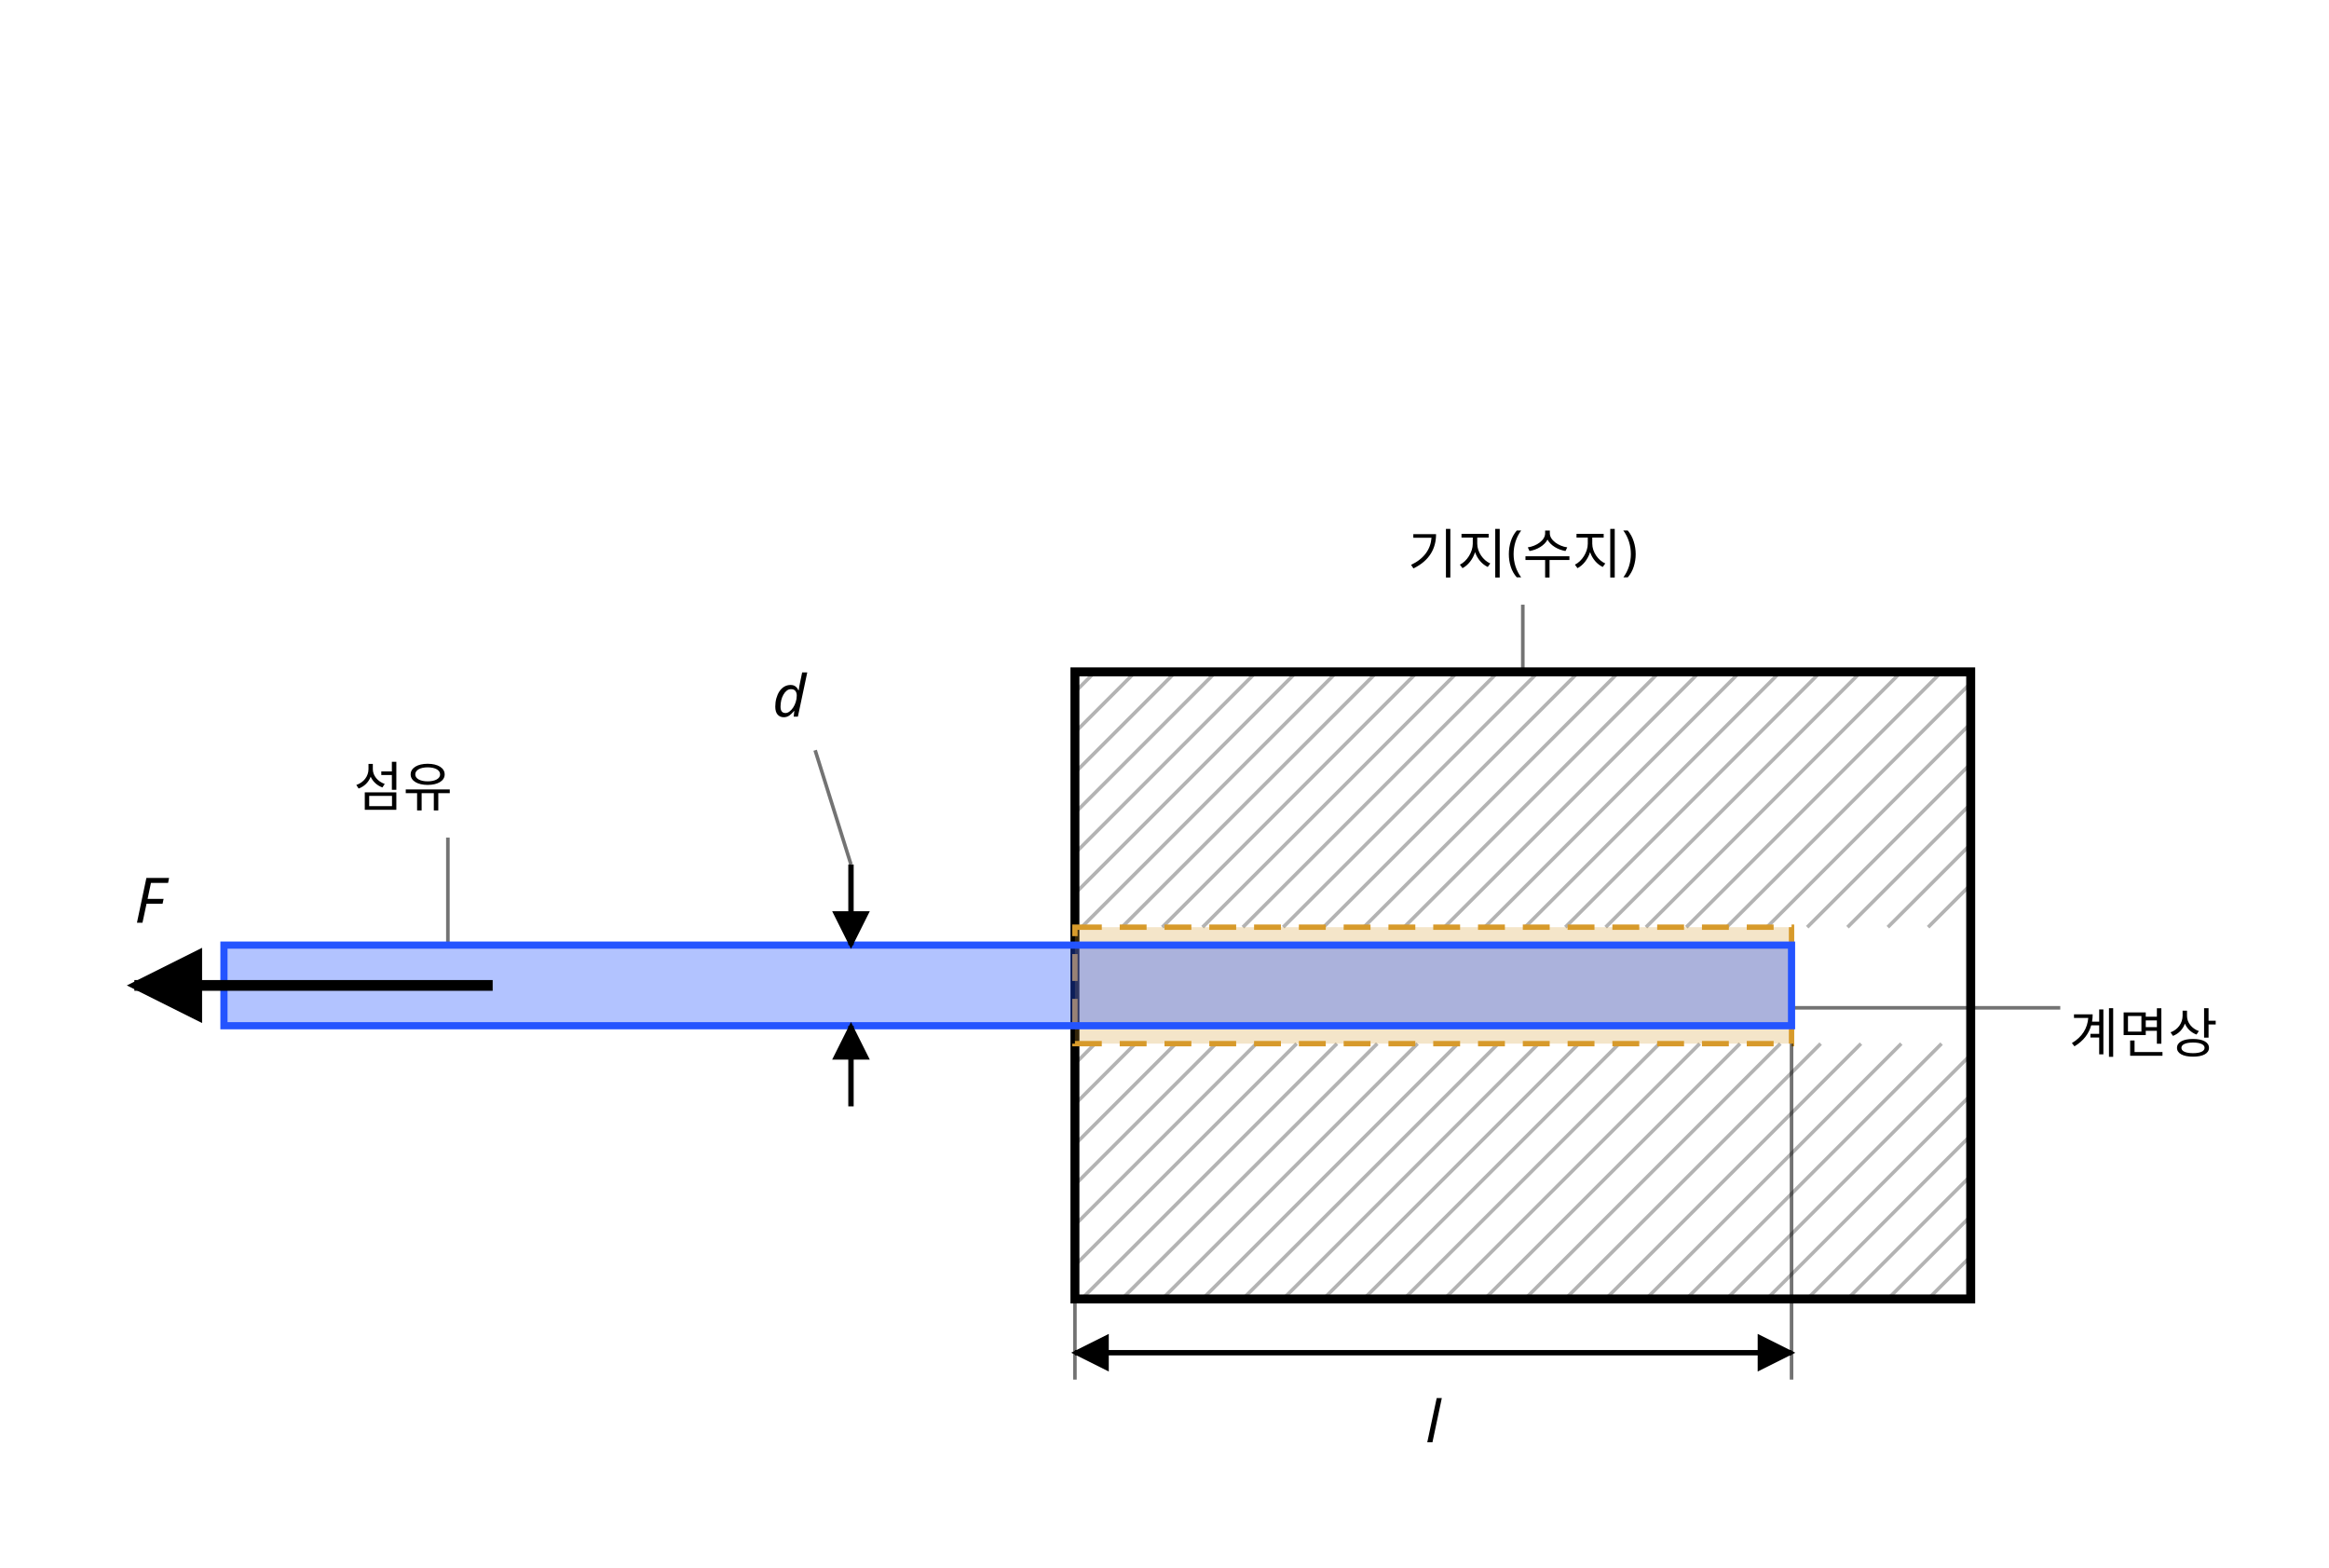
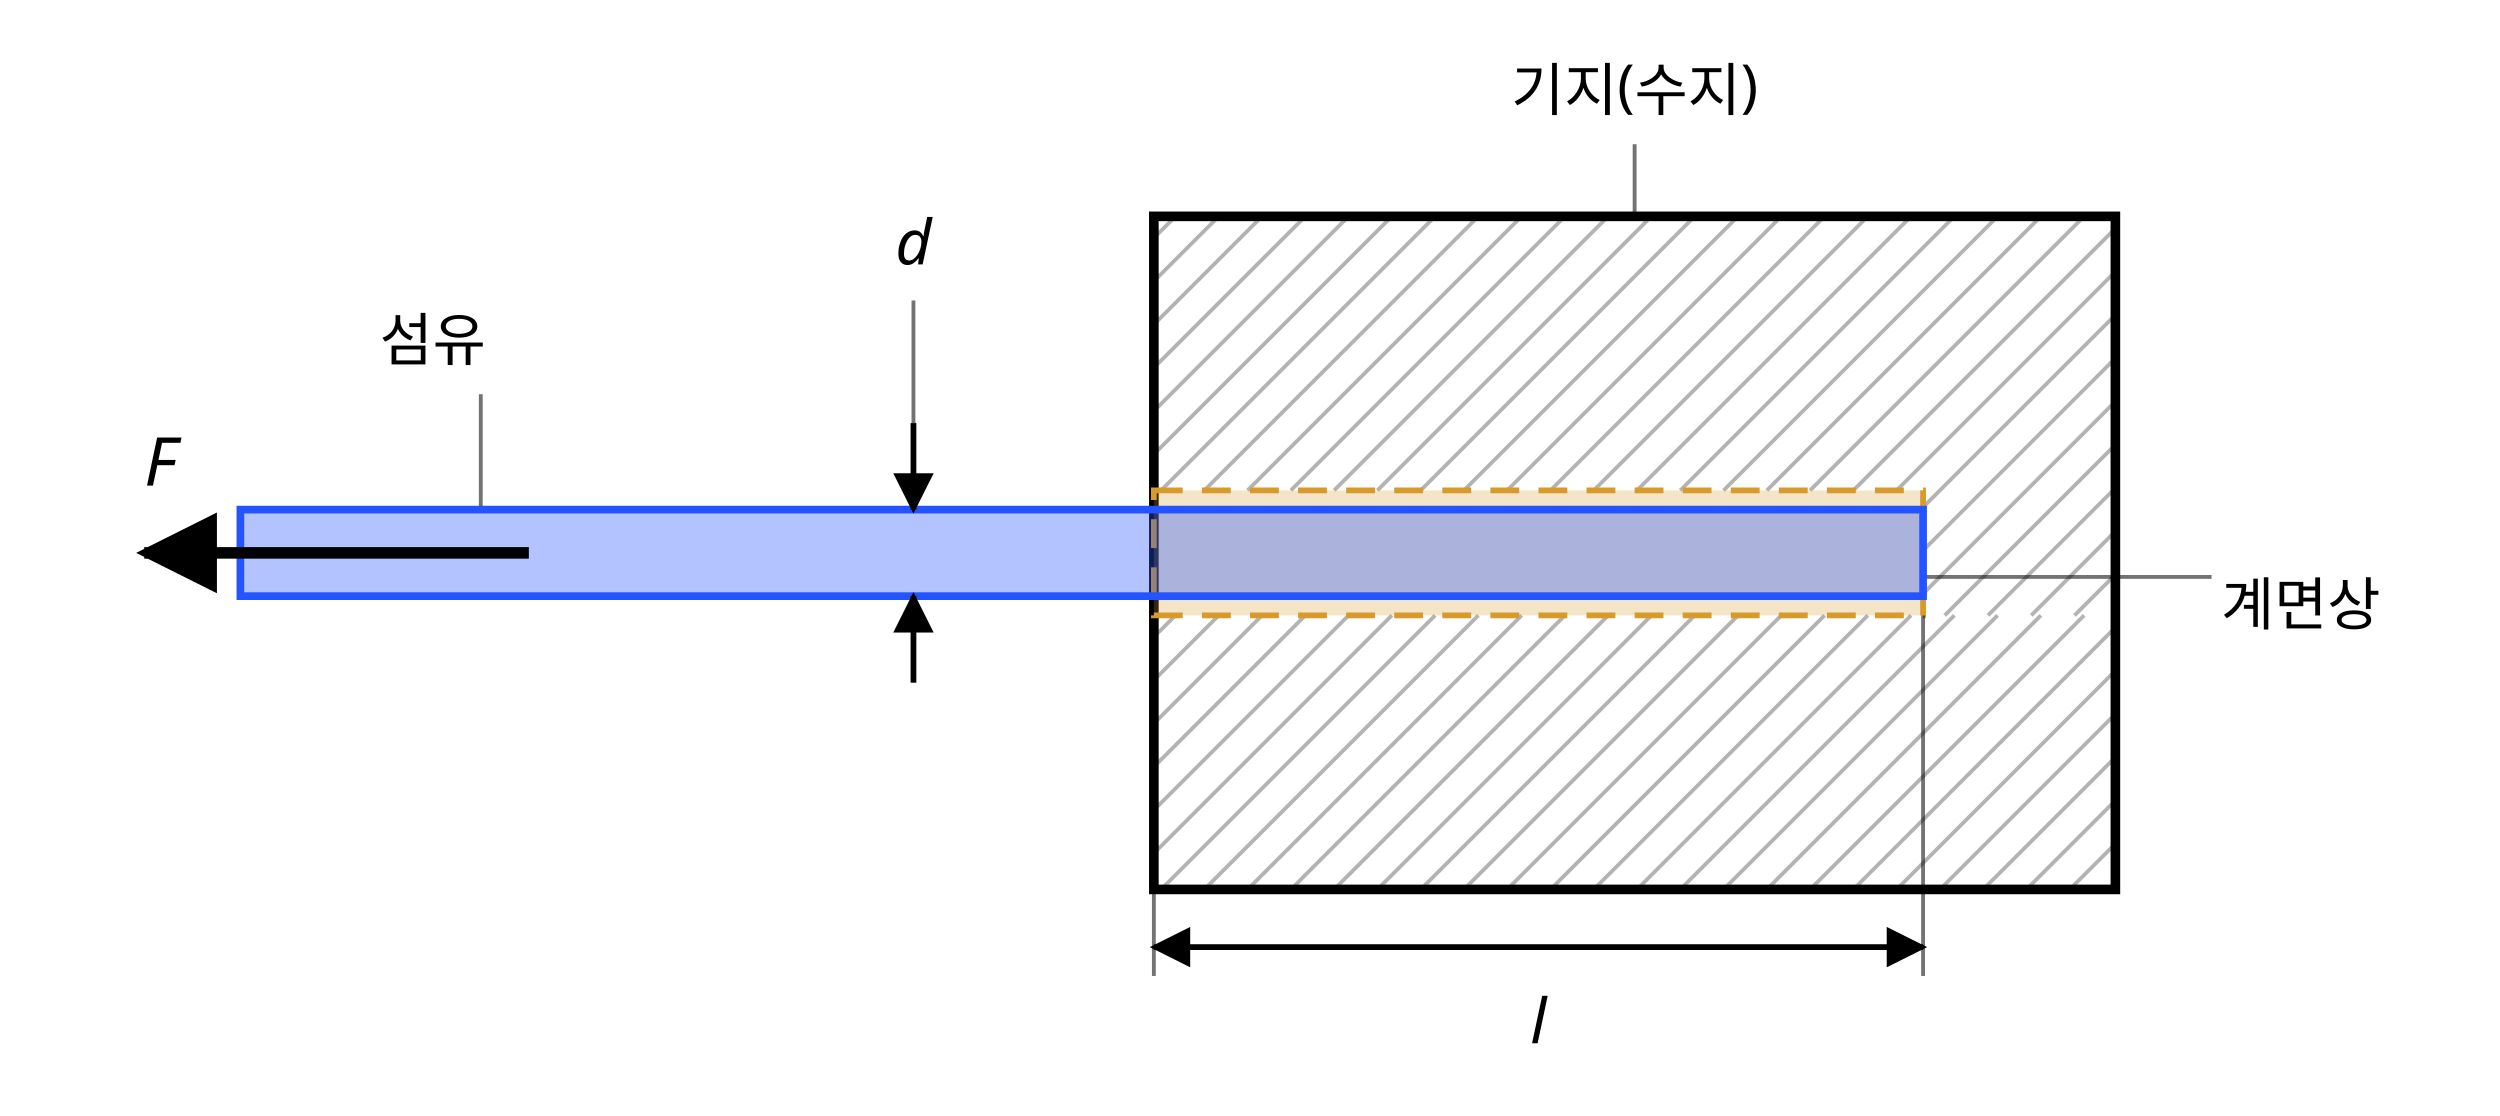
- <svg xmlns="http://www.w3.org/2000/svg" class="si si-illus" viewBox="0 0 520 350" style="max-width:520px;color:var(--si-ink,var(--text,#1f2328))" role="img" aria-labelledby="fiber-matrix-interface-t" font-family="'Pretendard','Noto Sans KR','Apple SD Gothic Neo',sans-serif" font-size="13" fill="currentColor">
+ <svg xmlns="http://www.w3.org/2000/svg" class="si si-illus" viewBox="0 0 520 232" style="max-width:520px;color:var(--si-ink,var(--text,#1f2328))" role="img" aria-labelledby="fiber-matrix-interface-t" font-family="'Pretendard','Noto Sans KR','Apple SD Gothic Neo',sans-serif" font-size="13" fill="currentColor">
  <defs>
    <marker id="fiber-matrix-interface-ar" viewBox="0 0 10 10" refX="9" refY="5" markerWidth="7" markerHeight="7" orient="auto-start-reverse">
      <path d="M0,0L10,5L0,10z" style="fill:currentColor" />
    </marker>
  </defs>
-   <line x1="190" y1="193" x2="182" y2="167.5" class="si-leader" style="stroke:currentColor" stroke-opacity="0.55" stroke-width="0.8" />
-   <line x1="100" y1="211" x2="100" y2="187" class="si-leader" style="stroke:currentColor" stroke-opacity="0.55" stroke-width="0.8" />
-   <line x1="340" y1="150" x2="340" y2="135" class="si-leader" style="stroke:currentColor" stroke-opacity="0.55" stroke-width="0.8" />
-   <line x1="400" y1="225" x2="460" y2="225" class="si-leader" style="stroke:currentColor" stroke-opacity="0.55" stroke-width="0.8" />
-   <rect x="240" y="150" width="200" height="140" style="stroke:currentColor;fill:none" stroke-width="2" />
-   <line x1="240" y1="154.5" x2="244.5" y2="150" style="stroke:currentColor;fill:none" stroke-width="0.8" opacity="0.3" />
-   <line x1="240" y1="163.5" x2="253.5" y2="150" style="stroke:currentColor;fill:none" stroke-width="0.8" opacity="0.3" />
-   <line x1="240" y1="172.5" x2="262.5" y2="150" style="stroke:currentColor;fill:none" stroke-width="0.8" opacity="0.3" />
-   <line x1="240" y1="181.5" x2="271.5" y2="150" style="stroke:currentColor;fill:none" stroke-width="0.8" opacity="0.3" />
-   <line x1="240" y1="190.5" x2="280.5" y2="150" style="stroke:currentColor;fill:none" stroke-width="0.8" opacity="0.3" />
-   <line x1="240" y1="199.5" x2="289.5" y2="150" style="stroke:currentColor;fill:none" stroke-width="0.8" opacity="0.3" />
-   <line x1="241.5" y1="207" x2="298.5" y2="150" style="stroke:currentColor;fill:none" stroke-width="0.8" opacity="0.3" />
-   <line x1="250.5" y1="207" x2="307.5" y2="150" style="stroke:currentColor;fill:none" stroke-width="0.8" opacity="0.3" />
-   <line x1="259.5" y1="207" x2="316.5" y2="150" style="stroke:currentColor;fill:none" stroke-width="0.8" opacity="0.3" />
-   <line x1="268.5" y1="207" x2="325.5" y2="150" style="stroke:currentColor;fill:none" stroke-width="0.8" opacity="0.3" />
-   <line x1="277.5" y1="207" x2="334.5" y2="150" style="stroke:currentColor;fill:none" stroke-width="0.8" opacity="0.3" />
-   <line x1="286.5" y1="207" x2="343.5" y2="150" style="stroke:currentColor;fill:none" stroke-width="0.8" opacity="0.3" />
-   <line x1="295.5" y1="207" x2="352.5" y2="150" style="stroke:currentColor;fill:none" stroke-width="0.8" opacity="0.3" />
-   <line x1="304.5" y1="207" x2="361.5" y2="150" style="stroke:currentColor;fill:none" stroke-width="0.8" opacity="0.3" />
-   <line x1="313.5" y1="207" x2="370.5" y2="150" style="stroke:currentColor;fill:none" stroke-width="0.8" opacity="0.3" />
-   <line x1="322.5" y1="207" x2="379.5" y2="150" style="stroke:currentColor;fill:none" stroke-width="0.8" opacity="0.3" />
-   <line x1="331.5" y1="207" x2="388.5" y2="150" style="stroke:currentColor;fill:none" stroke-width="0.8" opacity="0.3" />
-   <line x1="340.5" y1="207" x2="397.5" y2="150" style="stroke:currentColor;fill:none" stroke-width="0.8" opacity="0.3" />
-   <line x1="349.5" y1="207" x2="406.5" y2="150" style="stroke:currentColor;fill:none" stroke-width="0.8" opacity="0.3" />
-   <line x1="358.5" y1="207" x2="415.5" y2="150" style="stroke:currentColor;fill:none" stroke-width="0.8" opacity="0.3" />
-   <line x1="367.5" y1="207" x2="424.5" y2="150" style="stroke:currentColor;fill:none" stroke-width="0.8" opacity="0.3" />
-   <line x1="376.5" y1="207" x2="433.5" y2="150" style="stroke:currentColor;fill:none" stroke-width="0.8" opacity="0.3" />
-   <line x1="385.5" y1="207" x2="440" y2="152.5" style="stroke:currentColor;fill:none" stroke-width="0.8" opacity="0.3" />
-   <line x1="394.5" y1="207" x2="440" y2="161.5" style="stroke:currentColor;fill:none" stroke-width="0.8" opacity="0.3" />
-   <line x1="403.5" y1="207" x2="440" y2="170.5" style="stroke:currentColor;fill:none" stroke-width="0.8" opacity="0.3" />
-   <line x1="412.5" y1="207" x2="440" y2="179.5" style="stroke:currentColor;fill:none" stroke-width="0.8" opacity="0.3" />
-   <line x1="421.5" y1="207" x2="440" y2="188.5" style="stroke:currentColor;fill:none" stroke-width="0.8" opacity="0.3" />
-   <line x1="430.5" y1="207" x2="440" y2="197.5" style="stroke:currentColor;fill:none" stroke-width="0.8" opacity="0.3" />
-   <line x1="240" y1="237.5" x2="244.5" y2="233" style="stroke:currentColor;fill:none" stroke-width="0.8" opacity="0.3" />
-   <line x1="240" y1="246.5" x2="253.5" y2="233" style="stroke:currentColor;fill:none" stroke-width="0.8" opacity="0.3" />
-   <line x1="240" y1="255.5" x2="262.5" y2="233" style="stroke:currentColor;fill:none" stroke-width="0.8" opacity="0.3" />
-   <line x1="240" y1="264.5" x2="271.5" y2="233" style="stroke:currentColor;fill:none" stroke-width="0.8" opacity="0.3" />
-   <line x1="240" y1="273.5" x2="280.5" y2="233" style="stroke:currentColor;fill:none" stroke-width="0.8" opacity="0.3" />
-   <line x1="240" y1="282.5" x2="289.5" y2="233" style="stroke:currentColor;fill:none" stroke-width="0.8" opacity="0.3" />
-   <line x1="241.5" y1="290" x2="298.5" y2="233" style="stroke:currentColor;fill:none" stroke-width="0.8" opacity="0.3" />
-   <line x1="250.5" y1="290" x2="307.5" y2="233" style="stroke:currentColor;fill:none" stroke-width="0.8" opacity="0.3" />
-   <line x1="259.5" y1="290" x2="316.5" y2="233" style="stroke:currentColor;fill:none" stroke-width="0.8" opacity="0.3" />
-   <line x1="268.5" y1="290" x2="325.5" y2="233" style="stroke:currentColor;fill:none" stroke-width="0.8" opacity="0.3" />
-   <line x1="277.5" y1="290" x2="334.5" y2="233" style="stroke:currentColor;fill:none" stroke-width="0.8" opacity="0.3" />
-   <line x1="286.5" y1="290" x2="343.5" y2="233" style="stroke:currentColor;fill:none" stroke-width="0.8" opacity="0.3" />
-   <line x1="295.5" y1="290" x2="352.5" y2="233" style="stroke:currentColor;fill:none" stroke-width="0.8" opacity="0.3" />
-   <line x1="304.5" y1="290" x2="361.5" y2="233" style="stroke:currentColor;fill:none" stroke-width="0.8" opacity="0.3" />
-   <line x1="313.5" y1="290" x2="370.5" y2="233" style="stroke:currentColor;fill:none" stroke-width="0.8" opacity="0.3" />
-   <line x1="322.5" y1="290" x2="379.5" y2="233" style="stroke:currentColor;fill:none" stroke-width="0.8" opacity="0.3" />
-   <line x1="331.5" y1="290" x2="388.5" y2="233" style="stroke:currentColor;fill:none" stroke-width="0.8" opacity="0.3" />
-   <line x1="340.5" y1="290" x2="397.5" y2="233" style="stroke:currentColor;fill:none" stroke-width="0.8" opacity="0.3" />
-   <line x1="349.5" y1="290" x2="406.5" y2="233" style="stroke:currentColor;fill:none" stroke-width="0.8" opacity="0.3" />
-   <line x1="358.5" y1="290" x2="415.5" y2="233" style="stroke:currentColor;fill:none" stroke-width="0.8" opacity="0.3" />
-   <line x1="367.5" y1="290" x2="424.5" y2="233" style="stroke:currentColor;fill:none" stroke-width="0.8" opacity="0.3" />
-   <line x1="376.5" y1="290" x2="433.5" y2="233" style="stroke:currentColor;fill:none" stroke-width="0.8" opacity="0.3" />
-   <line x1="385.5" y1="290" x2="440" y2="235.5" style="stroke:currentColor;fill:none" stroke-width="0.8" opacity="0.3" />
-   <line x1="394.5" y1="290" x2="440" y2="244.5" style="stroke:currentColor;fill:none" stroke-width="0.8" opacity="0.3" />
-   <line x1="403.5" y1="290" x2="440" y2="253.5" style="stroke:currentColor;fill:none" stroke-width="0.8" opacity="0.3" />
-   <line x1="412.5" y1="290" x2="440" y2="262.5" style="stroke:currentColor;fill:none" stroke-width="0.8" opacity="0.3" />
-   <line x1="421.5" y1="290" x2="440" y2="271.5" style="stroke:currentColor;fill:none" stroke-width="0.8" opacity="0.3" />
-   <line x1="430.5" y1="290" x2="440" y2="280.5" style="stroke:currentColor;fill:none" stroke-width="0.8" opacity="0.3" />
-   <rect x="240" y="207" width="160" height="26" style="stroke:var(--si-amber-s,#d79a2b);fill:var(--si-amber-s,#d79a2b)" stroke-width="1.2" stroke-dasharray="6 4" fill-opacity="0.25" />
-   <rect x="50" y="211" width="350" height="18" style="stroke:var(--si-accent,#2454ff);fill:var(--si-accent,#2454ff)" stroke-width="1.6" fill-opacity="0.35" />
-   <line x1="110" y1="220" x2="30" y2="220" style="stroke:currentColor;fill:none" stroke-width="2.4" marker-end="url(#fiber-matrix-interface-ar)" />
-   <text x="30" y="206" font-size="14" font-style="italic">F</text>
-   <line x1="190" y1="193" x2="190" y2="211" style="stroke:currentColor;fill:none" stroke-width="1.2" marker-end="url(#fiber-matrix-interface-ar)" />
-   <line x1="190" y1="247" x2="190" y2="229" style="stroke:currentColor;fill:none" stroke-width="1.2" marker-end="url(#fiber-matrix-interface-ar)" />
-   <text x="180" y="160" text-anchor="end" font-style="italic">d</text>
-   <line x1="240" y1="290" x2="240" y2="308" style="stroke:currentColor;fill:none" stroke-width="0.8" opacity="0.55" />
-   <line x1="400" y1="233" x2="400" y2="308" style="stroke:currentColor;fill:none" stroke-width="0.8" opacity="0.55" />
-   <line x1="240" y1="302" x2="400" y2="302" style="stroke:currentColor;fill:none" stroke-width="1.2" marker-end="url(#fiber-matrix-interface-ar)" marker-start="url(#fiber-matrix-interface-ar)" />
-   <text x="320" y="322" text-anchor="middle" font-style="italic">l</text>
-   <text x="90" y="180" text-anchor="middle" font-size="12">섬유</text>
-   <text x="340" y="128" text-anchor="middle" font-size="12">기지(수지)</text>
-   <text x="462" y="235" font-size="12">계면상</text>
+   <line x1="190" y1="88" x2="190" y2="62.5" class="si-leader" style="stroke:currentColor" stroke-opacity="0.55" stroke-width="0.8" />
+   <line x1="100" y1="106" x2="100" y2="82" class="si-leader" style="stroke:currentColor" stroke-opacity="0.55" stroke-width="0.8" />
+   <line x1="340" y1="45" x2="340" y2="30" class="si-leader" style="stroke:currentColor" stroke-opacity="0.55" stroke-width="0.8" />
+   <line x1="400" y1="120" x2="460" y2="120" class="si-leader" style="stroke:currentColor" stroke-opacity="0.55" stroke-width="0.8" />
+   <rect x="240" y="45" width="200" height="140" style="stroke:currentColor;fill:none" stroke-width="2" />
+   <line x1="240" y1="49.5" x2="244.5" y2="45" style="stroke:currentColor;fill:none" stroke-width="0.8" opacity="0.3" />
+   <line x1="240" y1="58.5" x2="253.5" y2="45" style="stroke:currentColor;fill:none" stroke-width="0.8" opacity="0.3" />
+   <line x1="240" y1="67.5" x2="262.5" y2="45" style="stroke:currentColor;fill:none" stroke-width="0.8" opacity="0.3" />
+   <line x1="240" y1="76.5" x2="271.5" y2="45" style="stroke:currentColor;fill:none" stroke-width="0.8" opacity="0.3" />
+   <line x1="240" y1="85.5" x2="280.5" y2="45" style="stroke:currentColor;fill:none" stroke-width="0.8" opacity="0.3" />
+   <line x1="240" y1="94.5" x2="289.5" y2="45" style="stroke:currentColor;fill:none" stroke-width="0.8" opacity="0.3" />
+   <line x1="241.5" y1="102" x2="298.5" y2="45" style="stroke:currentColor;fill:none" stroke-width="0.8" opacity="0.3" />
+   <line x1="250.5" y1="102" x2="307.5" y2="45" style="stroke:currentColor;fill:none" stroke-width="0.8" opacity="0.3" />
+   <line x1="259.5" y1="102" x2="316.5" y2="45" style="stroke:currentColor;fill:none" stroke-width="0.8" opacity="0.3" />
+   <line x1="268.5" y1="102" x2="325.5" y2="45" style="stroke:currentColor;fill:none" stroke-width="0.8" opacity="0.3" />
+   <line x1="277.5" y1="102" x2="334.5" y2="45" style="stroke:currentColor;fill:none" stroke-width="0.8" opacity="0.3" />
+   <line x1="286.5" y1="102" x2="343.5" y2="45" style="stroke:currentColor;fill:none" stroke-width="0.8" opacity="0.3" />
+   <line x1="295.5" y1="102" x2="352.5" y2="45" style="stroke:currentColor;fill:none" stroke-width="0.8" opacity="0.3" />
+   <line x1="304.5" y1="102" x2="361.5" y2="45" style="stroke:currentColor;fill:none" stroke-width="0.8" opacity="0.3" />
+   <line x1="313.5" y1="102" x2="370.5" y2="45" style="stroke:currentColor;fill:none" stroke-width="0.8" opacity="0.3" />
+   <line x1="322.5" y1="102" x2="379.5" y2="45" style="stroke:currentColor;fill:none" stroke-width="0.8" opacity="0.3" />
+   <line x1="331.5" y1="102" x2="388.5" y2="45" style="stroke:currentColor;fill:none" stroke-width="0.8" opacity="0.3" />
+   <line x1="340.5" y1="102" x2="397.5" y2="45" style="stroke:currentColor;fill:none" stroke-width="0.8" opacity="0.3" />
+   <line x1="349.5" y1="102" x2="406.5" y2="45" style="stroke:currentColor;fill:none" stroke-width="0.8" opacity="0.3" />
+   <line x1="358.5" y1="102" x2="415.5" y2="45" style="stroke:currentColor;fill:none" stroke-width="0.8" opacity="0.3" />
+   <line x1="367.5" y1="102" x2="424.5" y2="45" style="stroke:currentColor;fill:none" stroke-width="0.8" opacity="0.3" />
+   <line x1="376.5" y1="102" x2="433.5" y2="45" style="stroke:currentColor;fill:none" stroke-width="0.8" opacity="0.3" />
+   <line x1="385.5" y1="102" x2="440" y2="47.5" style="stroke:currentColor;fill:none" stroke-width="0.8" opacity="0.3" />
+   <line x1="394.5" y1="102" x2="440" y2="56.5" style="stroke:currentColor;fill:none" stroke-width="0.8" opacity="0.3" />
+   <line x1="403.5" y1="102" x2="440" y2="65.5" style="stroke:currentColor;fill:none" stroke-width="0.8" opacity="0.3" />
+   <line x1="412.5" y1="102" x2="440" y2="74.5" style="stroke:currentColor;fill:none" stroke-width="0.8" opacity="0.3" />
+   <line x1="421.5" y1="102" x2="440" y2="83.5" style="stroke:currentColor;fill:none" stroke-width="0.8" opacity="0.3" />
+   <line x1="430.5" y1="102" x2="440" y2="92.5" style="stroke:currentColor;fill:none" stroke-width="0.8" opacity="0.3" />
+   <line x1="240" y1="132.5" x2="244.5" y2="128" style="stroke:currentColor;fill:none" stroke-width="0.8" opacity="0.3" />
+   <line x1="240" y1="141.5" x2="253.5" y2="128" style="stroke:currentColor;fill:none" stroke-width="0.8" opacity="0.3" />
+   <line x1="240" y1="150.5" x2="262.5" y2="128" style="stroke:currentColor;fill:none" stroke-width="0.8" opacity="0.3" />
+   <line x1="240" y1="159.5" x2="271.5" y2="128" style="stroke:currentColor;fill:none" stroke-width="0.8" opacity="0.3" />
+   <line x1="240" y1="168.5" x2="280.5" y2="128" style="stroke:currentColor;fill:none" stroke-width="0.8" opacity="0.3" />
+   <line x1="240" y1="177.5" x2="289.5" y2="128" style="stroke:currentColor;fill:none" stroke-width="0.8" opacity="0.3" />
+   <line x1="241.5" y1="185" x2="298.5" y2="128" style="stroke:currentColor;fill:none" stroke-width="0.8" opacity="0.3" />
+   <line x1="250.5" y1="185" x2="307.5" y2="128" style="stroke:currentColor;fill:none" stroke-width="0.8" opacity="0.3" />
+   <line x1="259.5" y1="185" x2="316.5" y2="128" style="stroke:currentColor;fill:none" stroke-width="0.8" opacity="0.3" />
+   <line x1="268.5" y1="185" x2="325.5" y2="128" style="stroke:currentColor;fill:none" stroke-width="0.8" opacity="0.3" />
+   <line x1="277.5" y1="185" x2="334.5" y2="128" style="stroke:currentColor;fill:none" stroke-width="0.8" opacity="0.3" />
+   <line x1="286.5" y1="185" x2="343.5" y2="128" style="stroke:currentColor;fill:none" stroke-width="0.8" opacity="0.3" />
+   <line x1="295.5" y1="185" x2="352.5" y2="128" style="stroke:currentColor;fill:none" stroke-width="0.8" opacity="0.3" />
+   <line x1="304.5" y1="185" x2="361.5" y2="128" style="stroke:currentColor;fill:none" stroke-width="0.8" opacity="0.3" />
+   <line x1="313.5" y1="185" x2="370.5" y2="128" style="stroke:currentColor;fill:none" stroke-width="0.8" opacity="0.3" />
+   <line x1="322.5" y1="185" x2="379.5" y2="128" style="stroke:currentColor;fill:none" stroke-width="0.8" opacity="0.3" />
+   <line x1="331.5" y1="185" x2="388.5" y2="128" style="stroke:currentColor;fill:none" stroke-width="0.8" opacity="0.3" />
+   <line x1="340.5" y1="185" x2="397.5" y2="128" style="stroke:currentColor;fill:none" stroke-width="0.8" opacity="0.3" />
+   <line x1="349.5" y1="185" x2="406.5" y2="128" style="stroke:currentColor;fill:none" stroke-width="0.8" opacity="0.3" />
+   <line x1="358.5" y1="185" x2="415.5" y2="128" style="stroke:currentColor;fill:none" stroke-width="0.8" opacity="0.3" />
+   <line x1="367.5" y1="185" x2="424.5" y2="128" style="stroke:currentColor;fill:none" stroke-width="0.8" opacity="0.3" />
+   <line x1="376.5" y1="185" x2="433.5" y2="128" style="stroke:currentColor;fill:none" stroke-width="0.8" opacity="0.3" />
+   <line x1="385.5" y1="185" x2="440" y2="130.5" style="stroke:currentColor;fill:none" stroke-width="0.8" opacity="0.3" />
+   <line x1="394.5" y1="185" x2="440" y2="139.5" style="stroke:currentColor;fill:none" stroke-width="0.8" opacity="0.3" />
+   <line x1="403.5" y1="185" x2="440" y2="148.5" style="stroke:currentColor;fill:none" stroke-width="0.8" opacity="0.3" />
+   <line x1="412.5" y1="185" x2="440" y2="157.5" style="stroke:currentColor;fill:none" stroke-width="0.8" opacity="0.3" />
+   <line x1="421.5" y1="185" x2="440" y2="166.5" style="stroke:currentColor;fill:none" stroke-width="0.8" opacity="0.3" />
+   <line x1="430.5" y1="185" x2="440" y2="175.5" style="stroke:currentColor;fill:none" stroke-width="0.8" opacity="0.3" />
+   <line x1="400" y1="105.5" x2="403.5" y2="102" style="stroke:currentColor;fill:none" stroke-width="0.8" opacity="0.3" />
+   <line x1="400" y1="114.5" x2="412.5" y2="102" style="stroke:currentColor;fill:none" stroke-width="0.8" opacity="0.3" />
+   <line x1="400" y1="123.5" x2="421.5" y2="102" style="stroke:currentColor;fill:none" stroke-width="0.8" opacity="0.3" />
+   <line x1="404.5" y1="128" x2="430.5" y2="102" style="stroke:currentColor;fill:none" stroke-width="0.8" opacity="0.3" />
+   <line x1="413.5" y1="128" x2="439.5" y2="102" style="stroke:currentColor;fill:none" stroke-width="0.8" opacity="0.3" />
+   <line x1="422.5" y1="128" x2="440" y2="110.5" style="stroke:currentColor;fill:none" stroke-width="0.8" opacity="0.3" />
+   <line x1="431.5" y1="128" x2="440" y2="119.5" style="stroke:currentColor;fill:none" stroke-width="0.8" opacity="0.3" />
+   <rect x="240" y="102" width="160" height="26" style="stroke:var(--si-amber-s,#d79a2b);fill:var(--si-amber-s,#d79a2b)" stroke-width="1.2" stroke-dasharray="6 4" fill-opacity="0.25" />
+   <rect x="50" y="106" width="350" height="18" style="stroke:var(--si-accent,#2454ff);fill:var(--si-accent,#2454ff)" stroke-width="1.6" fill-opacity="0.35" />
+   <line x1="110" y1="115" x2="30" y2="115" style="stroke:currentColor;fill:none" stroke-width="2.4" marker-end="url(#fiber-matrix-interface-ar)" />
+   <text x="30" y="101" font-size="14" font-style="italic">F</text>
+   <line x1="190" y1="88" x2="190" y2="106" style="stroke:currentColor;fill:none" stroke-width="1.2" marker-end="url(#fiber-matrix-interface-ar)" />
+   <line x1="190" y1="142" x2="190" y2="124" style="stroke:currentColor;fill:none" stroke-width="1.2" marker-end="url(#fiber-matrix-interface-ar)" />
+   <text x="190" y="55" text-anchor="middle" font-style="italic">d</text>
+   <line x1="240" y1="185" x2="240" y2="203" style="stroke:currentColor;fill:none" stroke-width="0.8" opacity="0.55" />
+   <line x1="400" y1="128" x2="400" y2="203" style="stroke:currentColor;fill:none" stroke-width="0.8" opacity="0.55" />
+   <line x1="240" y1="197" x2="400" y2="197" style="stroke:currentColor;fill:none" stroke-width="1.2" marker-end="url(#fiber-matrix-interface-ar)" marker-start="url(#fiber-matrix-interface-ar)" />
+   <text x="320" y="217" text-anchor="middle" font-style="italic">l</text>
+   <text x="90" y="75" text-anchor="middle" font-size="12">섬유</text>
+   <text x="340" y="23" text-anchor="middle" font-size="12">기지(수지)</text>
+   <text x="462" y="130" font-size="12">계면상</text>
</svg>
